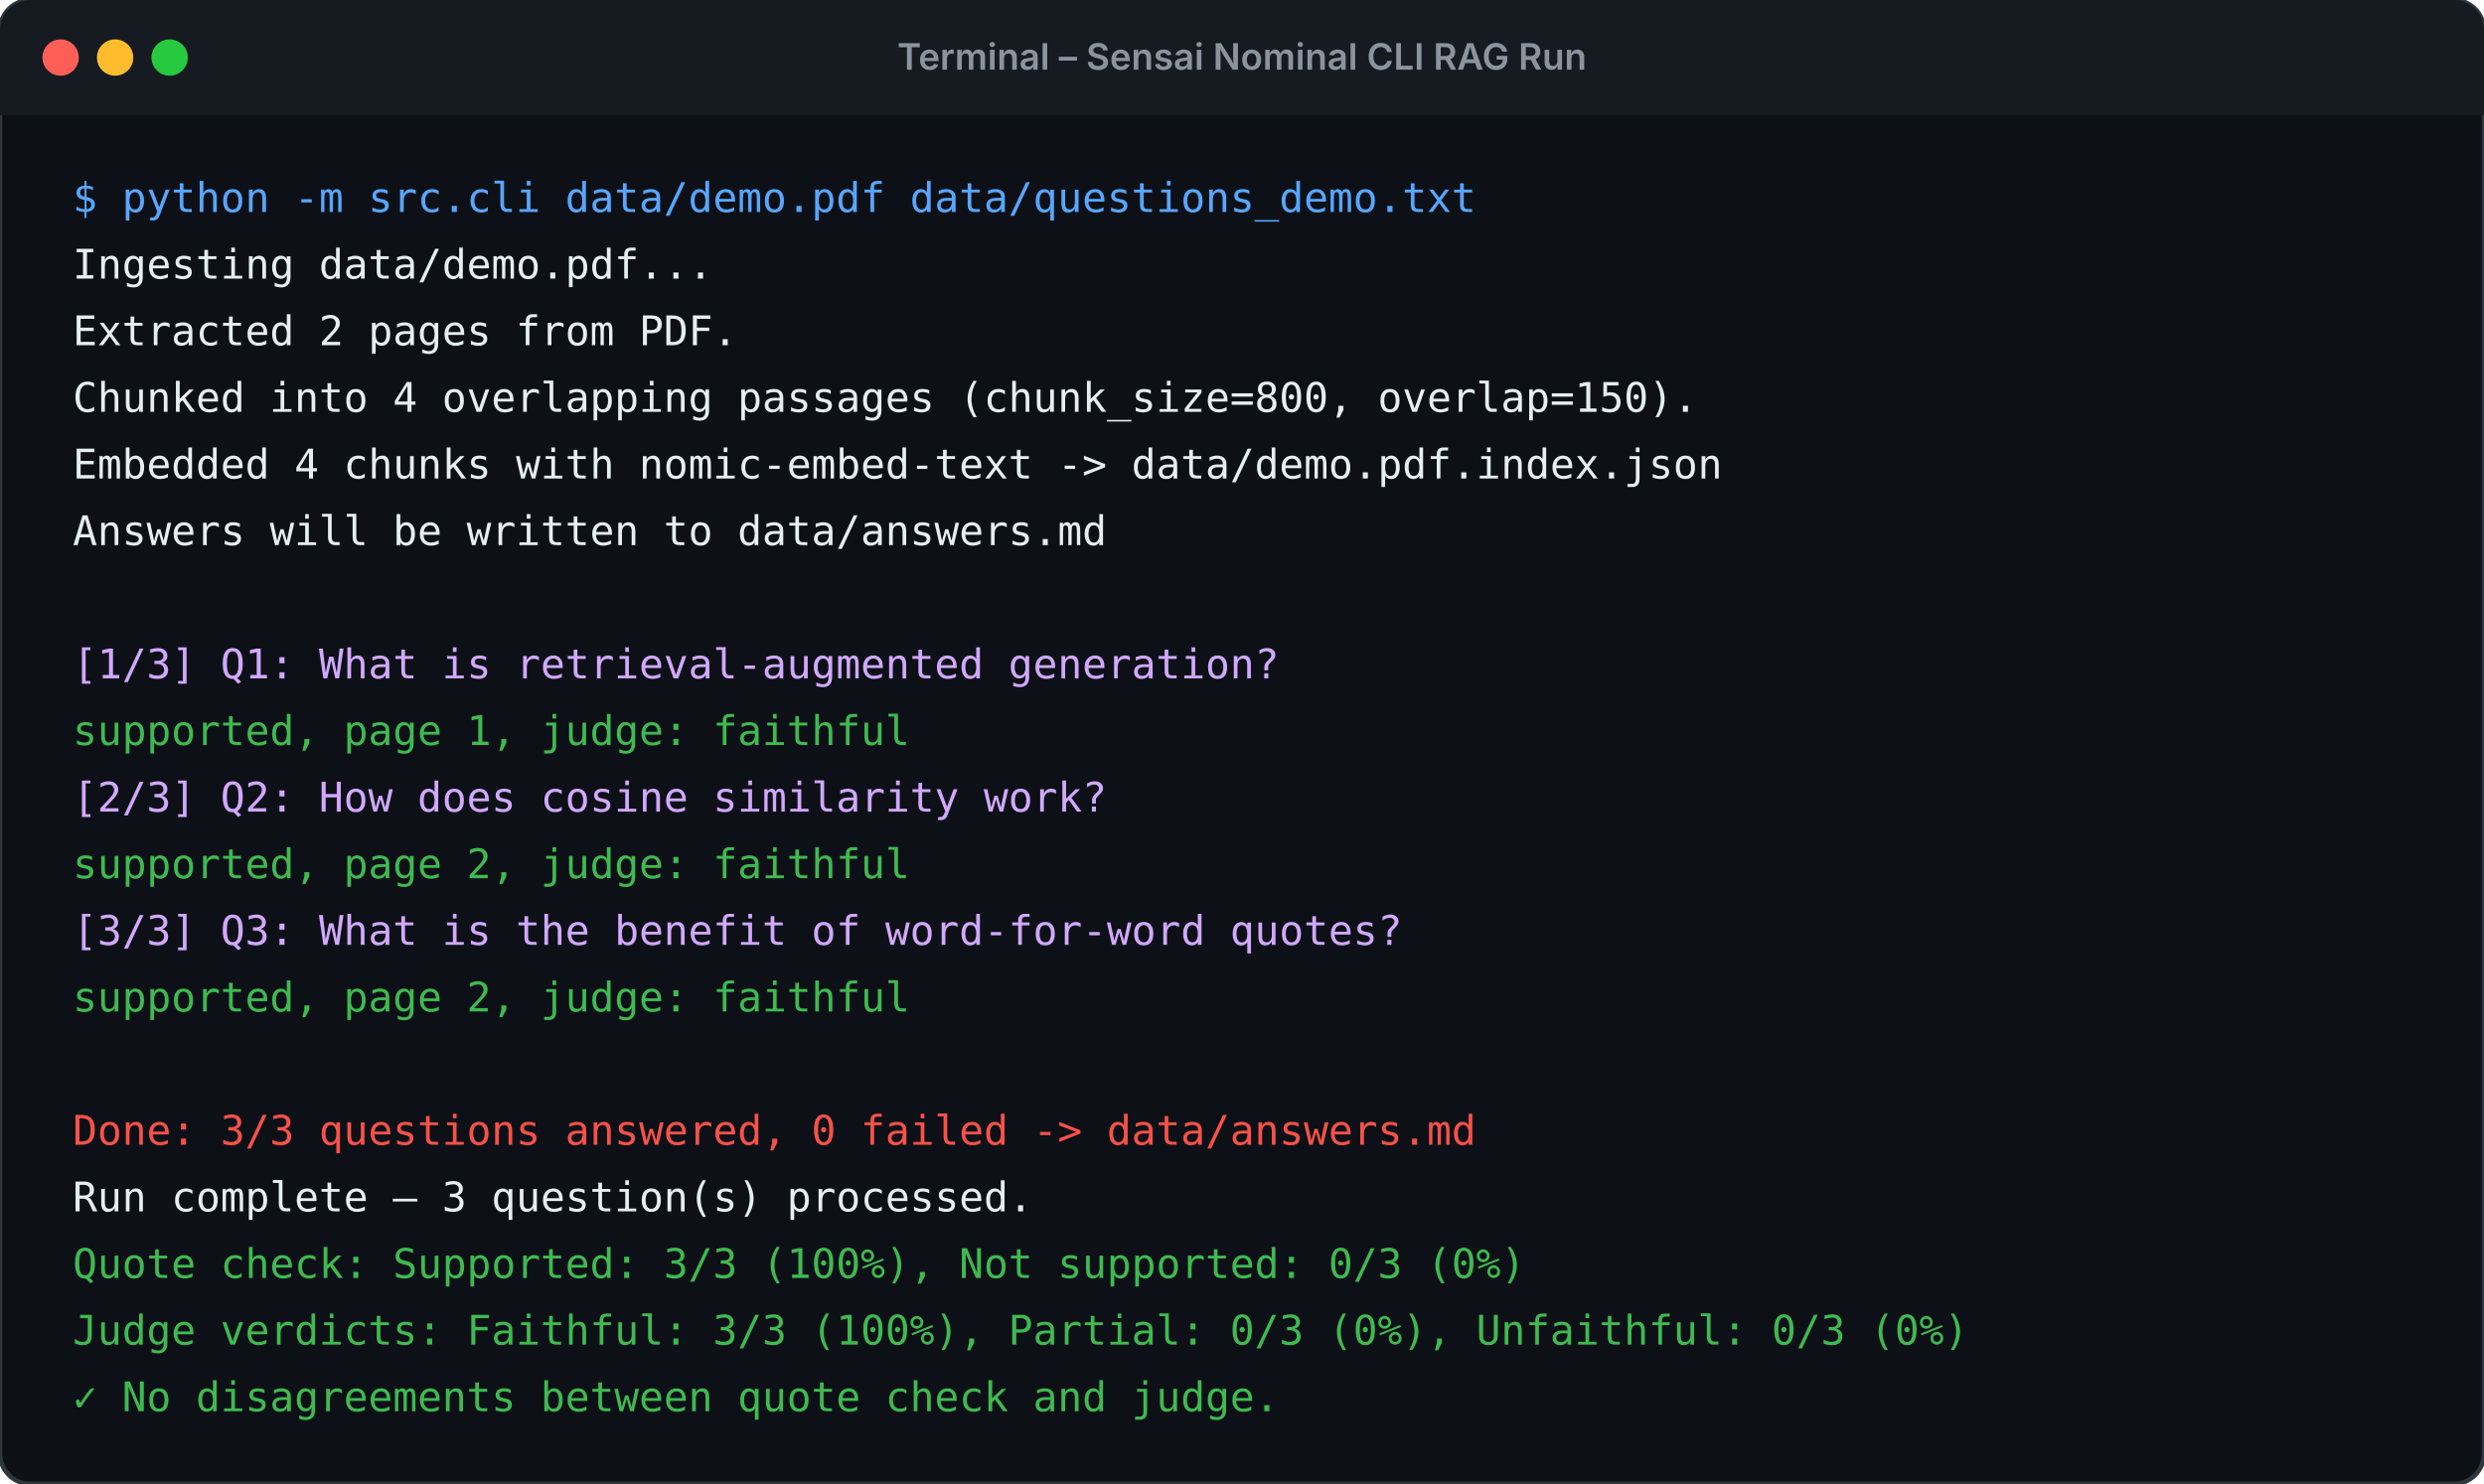
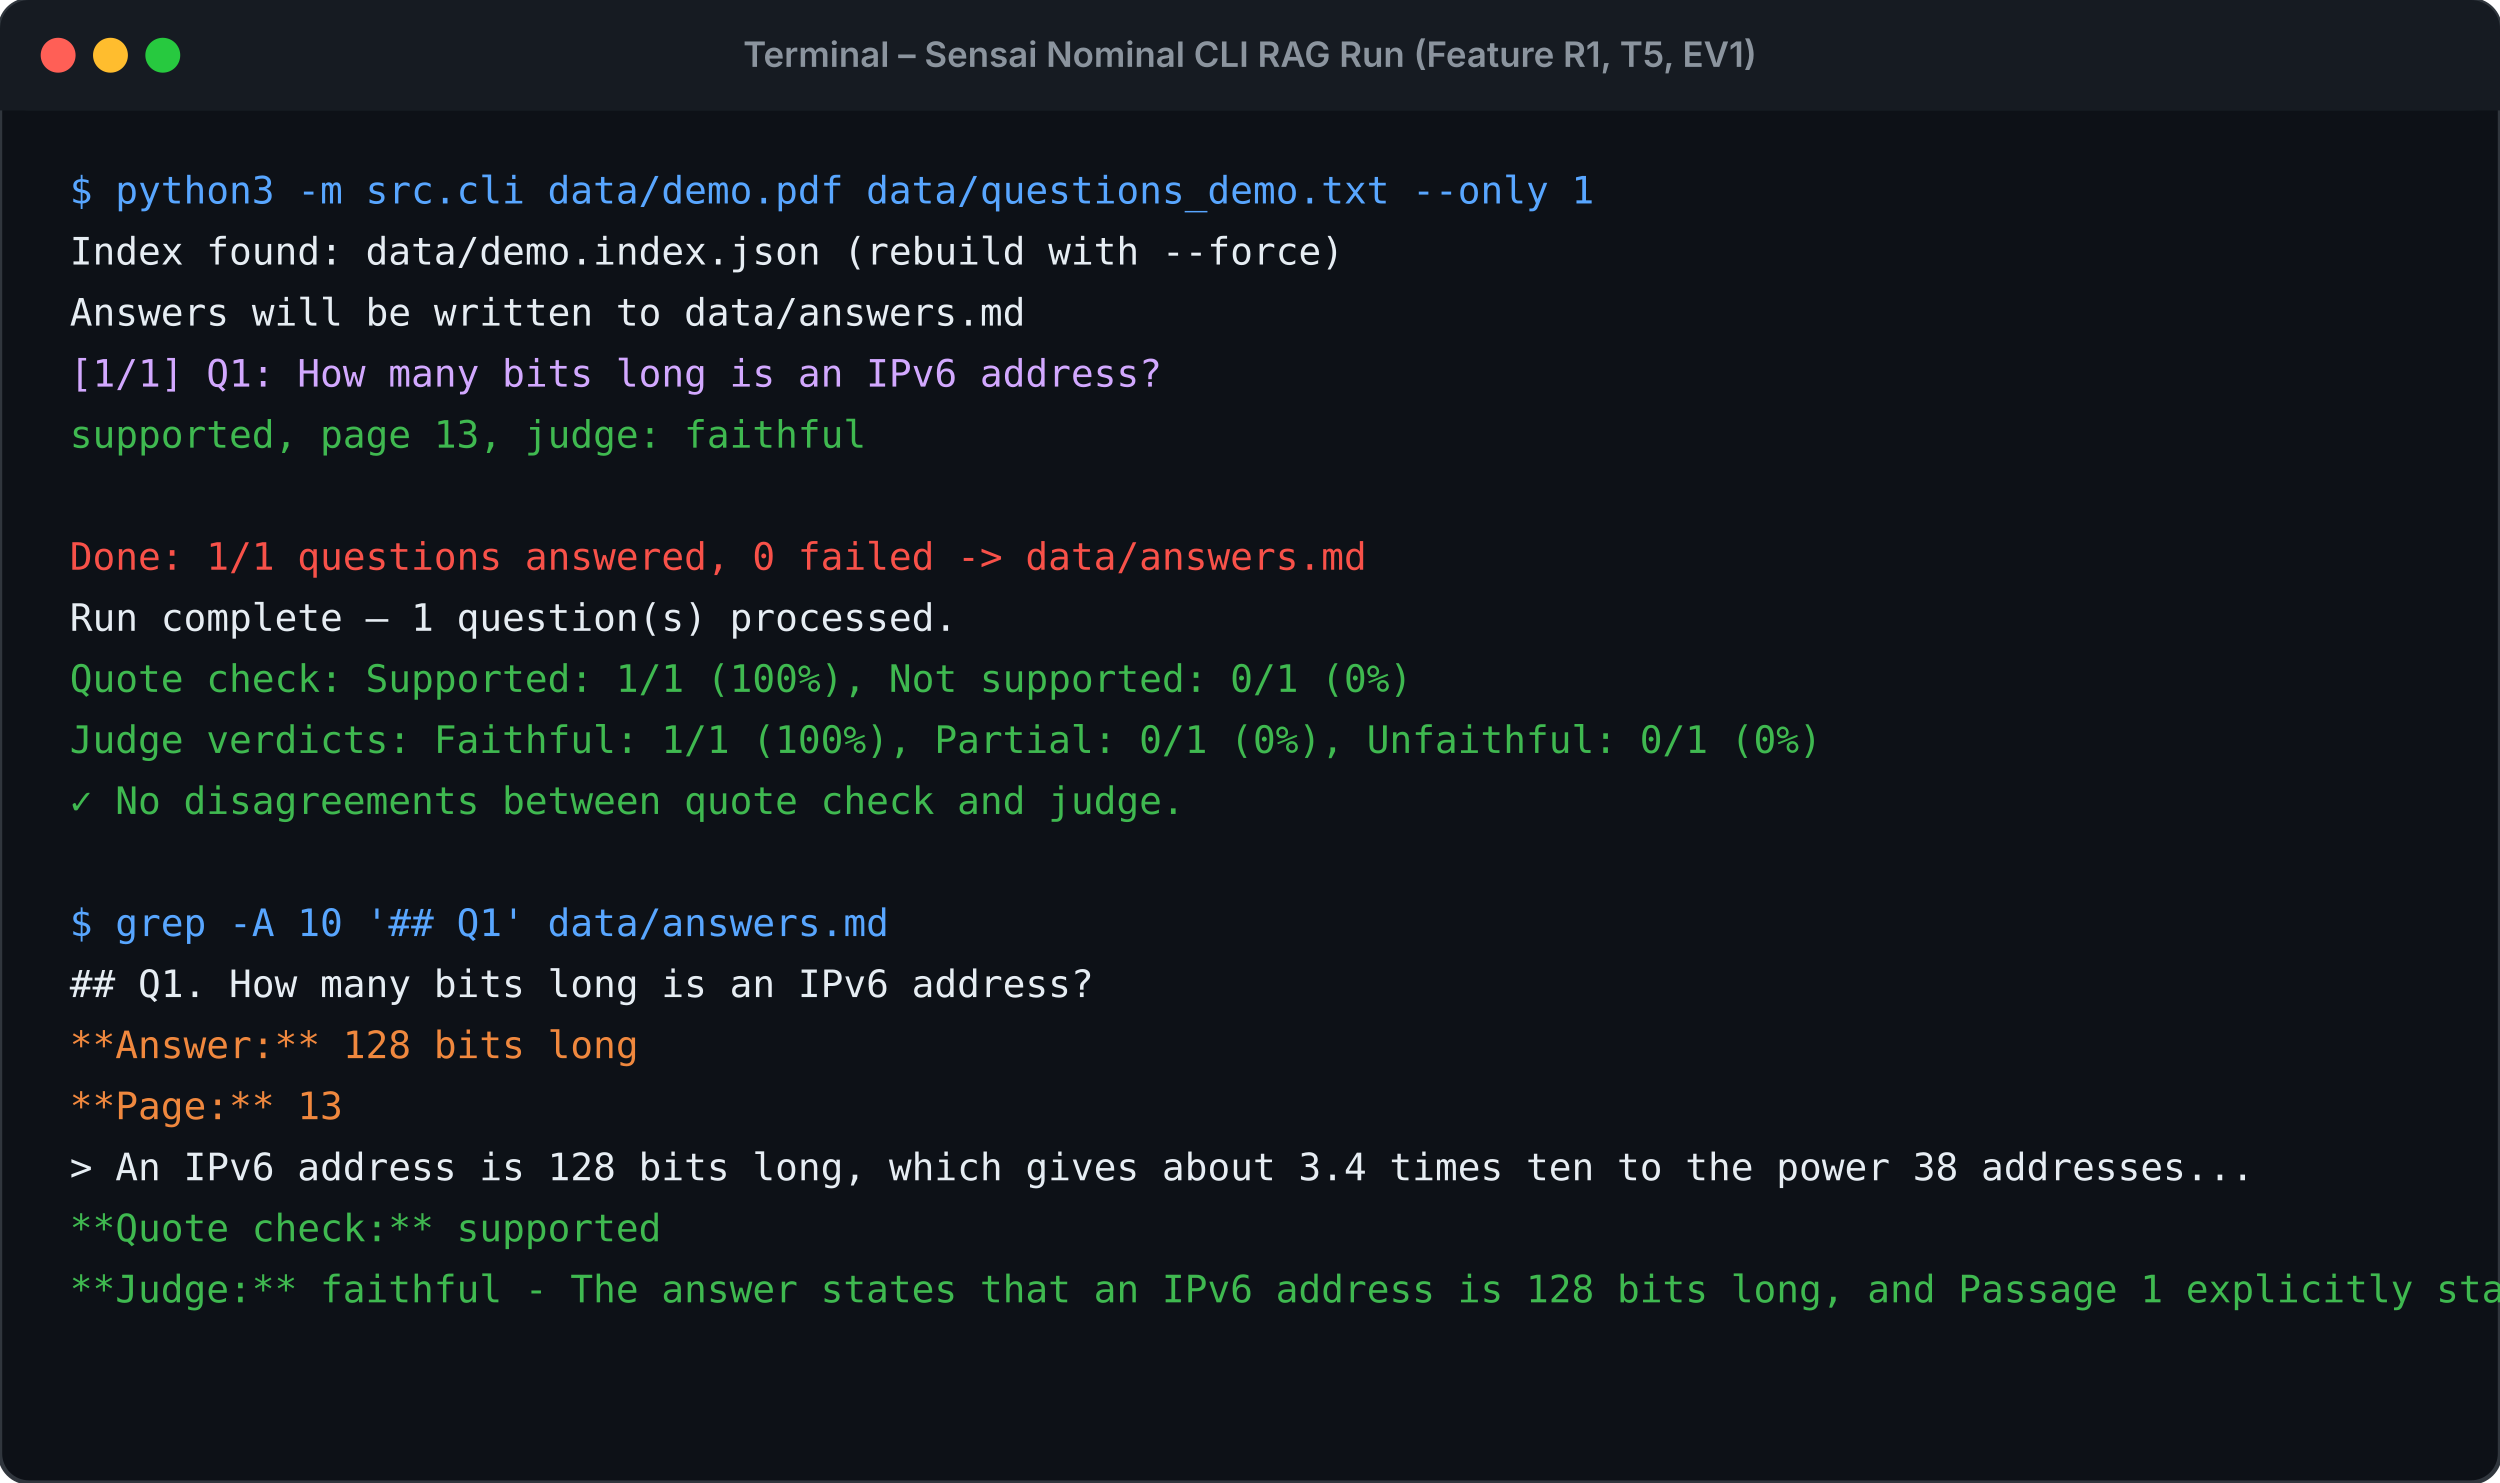
- <svg xmlns="http://www.w3.org/2000/svg" viewBox="0 0 820 490" width="100%" height="auto">
-   <rect width="820" height="490" rx="10" fill="#0d1117" stroke="#30363d" stroke-width="1.5" />
-   <rect width="820" height="38" rx="10" fill="#161b22" />
-   <rect y="28" width="820" height="10" fill="#161b22" />
+ <svg xmlns="http://www.w3.org/2000/svg" viewBox="0 0 860 510" width="100%" height="auto">
+   <rect width="860" height="510" rx="10" fill="#0d1117" stroke="#30363d" stroke-width="1.5" />
+   <rect width="860" height="38" rx="10" fill="#161b22" />
+   <rect y="28" width="860" height="10" fill="#161b22" />
  <circle cx="20" cy="19" r="6" fill="#ff5f56" />
  <circle cx="38" cy="19" r="6" fill="#ffbd2e" />
  <circle cx="56" cy="19" r="6" fill="#27c93f" />
-   <text x="410" y="23" fill="#8b949e" font-family="-apple-system, system-ui, sans-serif" font-size="12" font-weight="600" text-anchor="middle">Terminal – Sensai Nominal CLI RAG Run</text>
+   <text x="430" y="23" fill="#8b949e" font-family="-apple-system, system-ui, sans-serif" font-size="12" font-weight="600" text-anchor="middle">Terminal – Sensai Nominal CLI RAG Run (Feature R1, T5, EV1)</text>
  <g>
-     <text x="24" y="70" fill="#58a6ff" font-family="ui-monospace, monospace" font-size="13.5">$ python -m src.cli data/demo.pdf data/questions_demo.txt</text>
-     <text x="24" y="92" fill="#e6edf3" font-family="ui-monospace, monospace" font-size="13.5">Ingesting data/demo.pdf...</text>
-     <text x="24" y="114" fill="#e6edf3" font-family="ui-monospace, monospace" font-size="13.5">Extracted 2 pages from PDF.</text>
-     <text x="24" y="136" fill="#e6edf3" font-family="ui-monospace, monospace" font-size="13.5">Chunked into 4 overlapping passages (chunk_size=800, overlap=150).</text>
-     <text x="24" y="158" fill="#e6edf3" font-family="ui-monospace, monospace" font-size="13.5">Embedded 4 chunks with nomic-embed-text -&gt; data/demo.pdf.index.json</text>
-     <text x="24" y="180" fill="#e6edf3" font-family="ui-monospace, monospace" font-size="13.5">Answers will be written to data/answers.md</text>
-     <text x="24" y="202" fill="#e6edf3" font-family="ui-monospace, monospace" font-size="13.5" />
-     <text x="24" y="224" fill="#d2a8ff" font-family="ui-monospace, monospace" font-size="13.5">[1/3] Q1: What is retrieval-augmented generation?</text>
-     <text x="24" y="246" fill="#3fb950" font-family="ui-monospace, monospace" font-size="13.5">  supported, page 1, judge: faithful</text>
-     <text x="24" y="268" fill="#d2a8ff" font-family="ui-monospace, monospace" font-size="13.5">[2/3] Q2: How does cosine similarity work?</text>
-     <text x="24" y="290" fill="#3fb950" font-family="ui-monospace, monospace" font-size="13.5">  supported, page 2, judge: faithful</text>
-     <text x="24" y="312" fill="#d2a8ff" font-family="ui-monospace, monospace" font-size="13.5">[3/3] Q3: What is the benefit of word-for-word quotes?</text>
-     <text x="24" y="334" fill="#3fb950" font-family="ui-monospace, monospace" font-size="13.5">  supported, page 2, judge: faithful</text>
-     <text x="24" y="356" fill="#e6edf3" font-family="ui-monospace, monospace" font-size="13.5" />
-     <text x="24" y="378" fill="#f85149" font-family="ui-monospace, monospace" font-size="13.5">Done: 3/3 questions answered, 0 failed -&gt; data/answers.md</text>
-     <text x="24" y="400" fill="#e6edf3" font-family="ui-monospace, monospace" font-size="13.5">Run complete – 3 question(s) processed.</text>
-     <text x="24" y="422" fill="#3fb950" font-family="ui-monospace, monospace" font-size="13.5">Quote check: Supported: 3/3 (100%), Not supported: 0/3 (0%)</text>
-     <text x="24" y="444" fill="#3fb950" font-family="ui-monospace, monospace" font-size="13.5">Judge verdicts: Faithful: 3/3 (100%), Partial: 0/3 (0%), Unfaithful: 0/3 (0%)</text>
-     <text x="24" y="466" fill="#3fb950" font-family="ui-monospace, monospace" font-size="13.5">✓ No disagreements between quote check and judge.</text>
+     <text x="24" y="70" fill="#58a6ff" font-family="ui-monospace, SFMono-Regular, Menlo, monospace" font-size="13">$ python3 -m src.cli data/demo.pdf data/questions_demo.txt --only 1</text>
+     <text x="24" y="91" fill="#e6edf3" font-family="ui-monospace, SFMono-Regular, Menlo, monospace" font-size="13">Index found: data/demo.index.json (rebuild with --force)</text>
+     <text x="24" y="112" fill="#e6edf3" font-family="ui-monospace, SFMono-Regular, Menlo, monospace" font-size="13">Answers will be written to data/answers.md</text>
+     <text x="24" y="133" fill="#d2a8ff" font-family="ui-monospace, SFMono-Regular, Menlo, monospace" font-size="13">[1/1] Q1: How many bits long is an IPv6 address?</text>
+     <text x="24" y="154" fill="#3fb950" font-family="ui-monospace, SFMono-Regular, Menlo, monospace" font-size="13">  supported, page 13, judge: faithful</text>
+     <text x="24" y="175" fill="#e6edf3" font-family="ui-monospace, SFMono-Regular, Menlo, monospace" font-size="13" />
+     <text x="24" y="196" fill="#f85149" font-family="ui-monospace, SFMono-Regular, Menlo, monospace" font-size="13">Done: 1/1 questions answered, 0 failed -&gt; data/answers.md</text>
+     <text x="24" y="217" fill="#e6edf3" font-family="ui-monospace, SFMono-Regular, Menlo, monospace" font-size="13">Run complete – 1 question(s) processed.</text>
+     <text x="24" y="238" fill="#3fb950" font-family="ui-monospace, SFMono-Regular, Menlo, monospace" font-size="13">Quote check: Supported: 1/1 (100%), Not supported: 0/1 (0%)</text>
+     <text x="24" y="259" fill="#3fb950" font-family="ui-monospace, SFMono-Regular, Menlo, monospace" font-size="13">Judge verdicts: Faithful: 1/1 (100%), Partial: 0/1 (0%), Unfaithful: 0/1 (0%)</text>
+     <text x="24" y="280" fill="#3fb950" font-family="ui-monospace, SFMono-Regular, Menlo, monospace" font-size="13">✓ No disagreements between quote check and judge.</text>
+     <text x="24" y="301" fill="#e6edf3" font-family="ui-monospace, SFMono-Regular, Menlo, monospace" font-size="13" />
+     <text x="24" y="322" fill="#58a6ff" font-family="ui-monospace, SFMono-Regular, Menlo, monospace" font-size="13">$ grep -A 10 '## Q1' data/answers.md</text>
+     <text x="24" y="343" fill="#e6edf3" font-family="ui-monospace, SFMono-Regular, Menlo, monospace" font-size="13">## Q1. How many bits long is an IPv6 address?</text>
+     <text x="24" y="364" fill="#f0883e" font-family="ui-monospace, SFMono-Regular, Menlo, monospace" font-size="13">**Answer:** 128 bits long</text>
+     <text x="24" y="385" fill="#f0883e" font-family="ui-monospace, SFMono-Regular, Menlo, monospace" font-size="13">**Page:** 13</text>
+     <text x="24" y="406" fill="#e6edf3" font-family="ui-monospace, SFMono-Regular, Menlo, monospace" font-size="13">&gt; An IPv6 address is 128 bits long, which gives about 3.4 times ten to the power 38 addresses...</text>
+     <text x="24" y="427" fill="#3fb950" font-family="ui-monospace, SFMono-Regular, Menlo, monospace" font-size="13">**Quote check:** supported</text>
+     <text x="24" y="448" fill="#3fb950" font-family="ui-monospace, SFMono-Regular, Menlo, monospace" font-size="13">**Judge:** faithful - The answer states that an IPv6 address is 128 bits long, and Passage 1 explicitly states 'An IPv6 address is 128 bits long'.</text>
  </g>
</svg>
